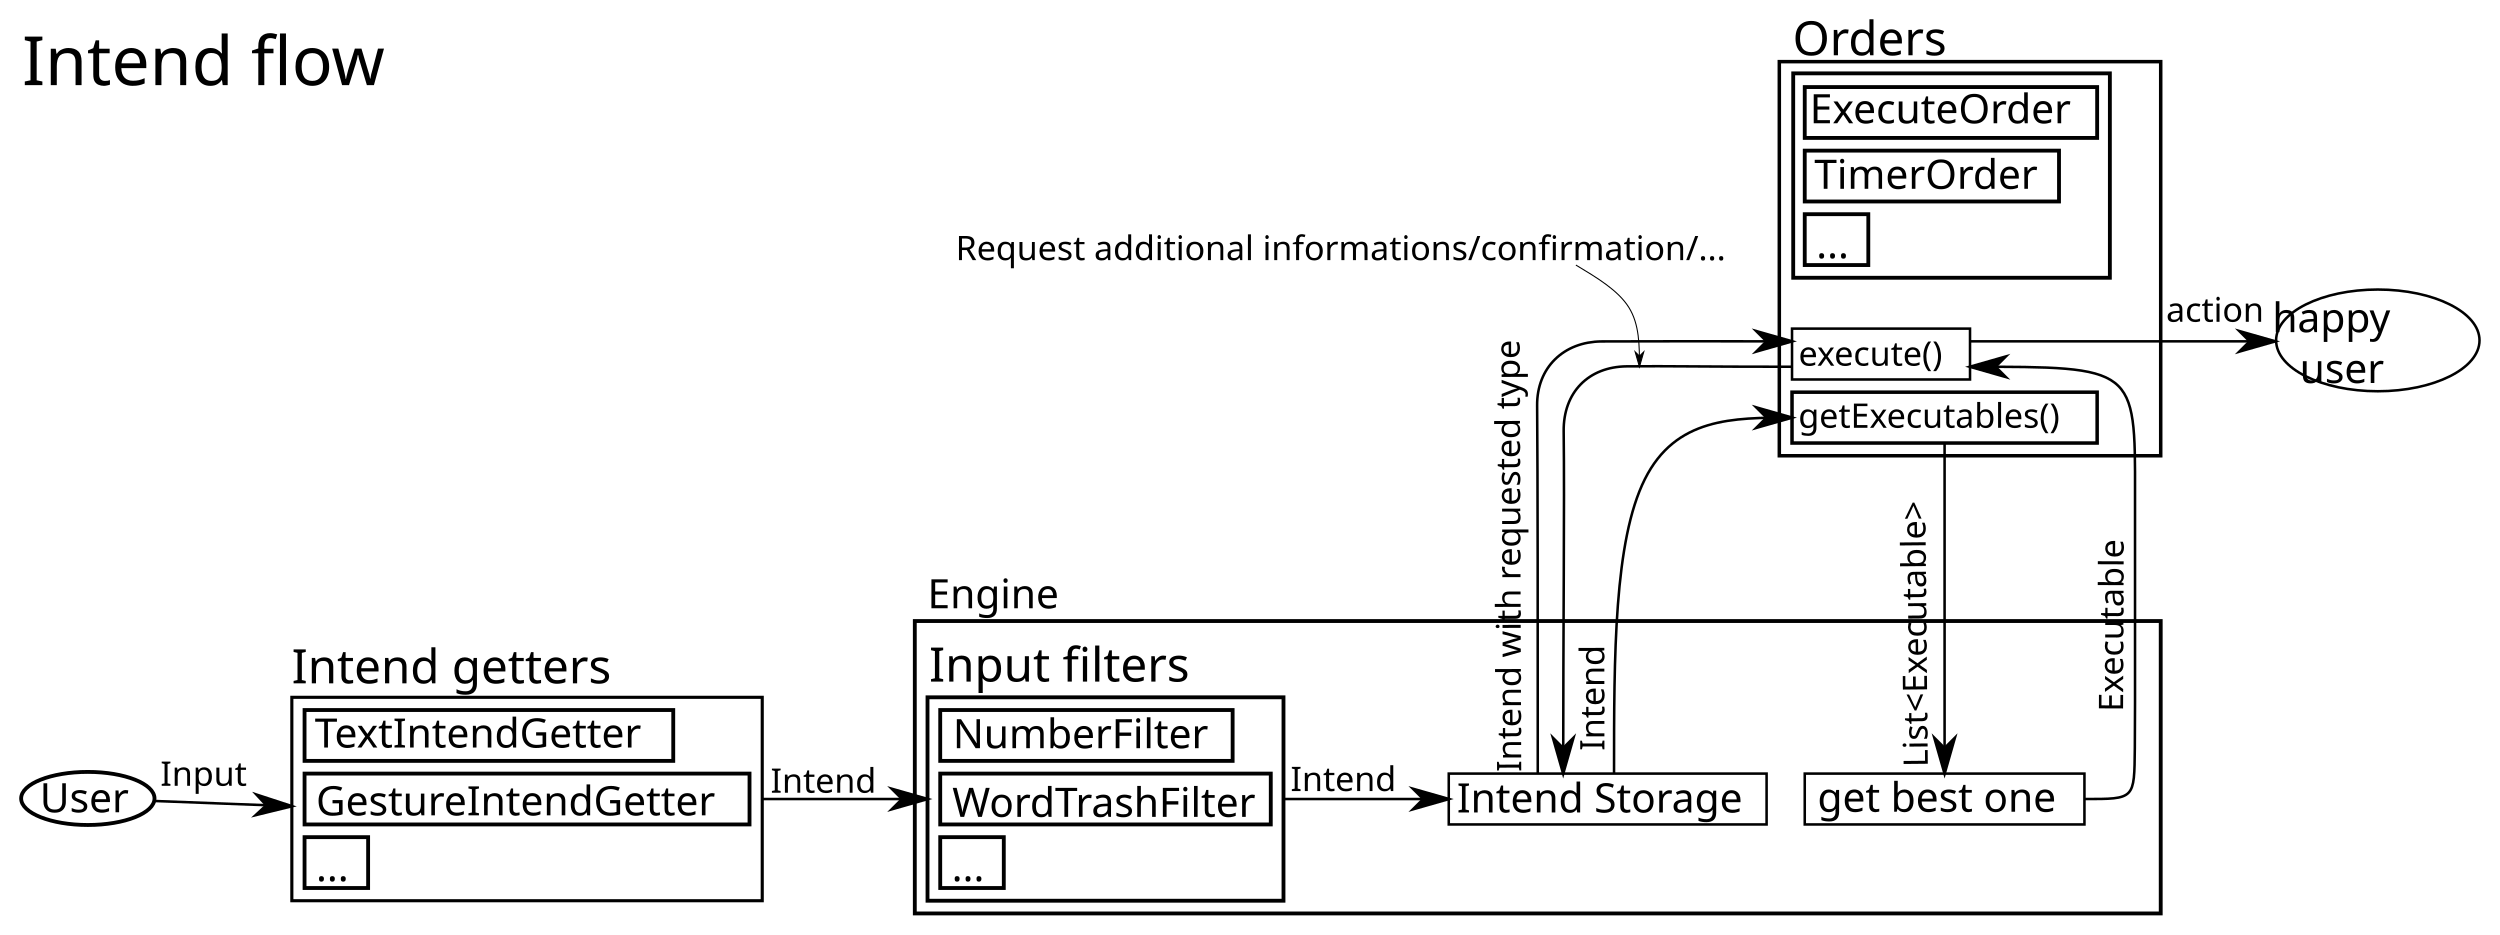
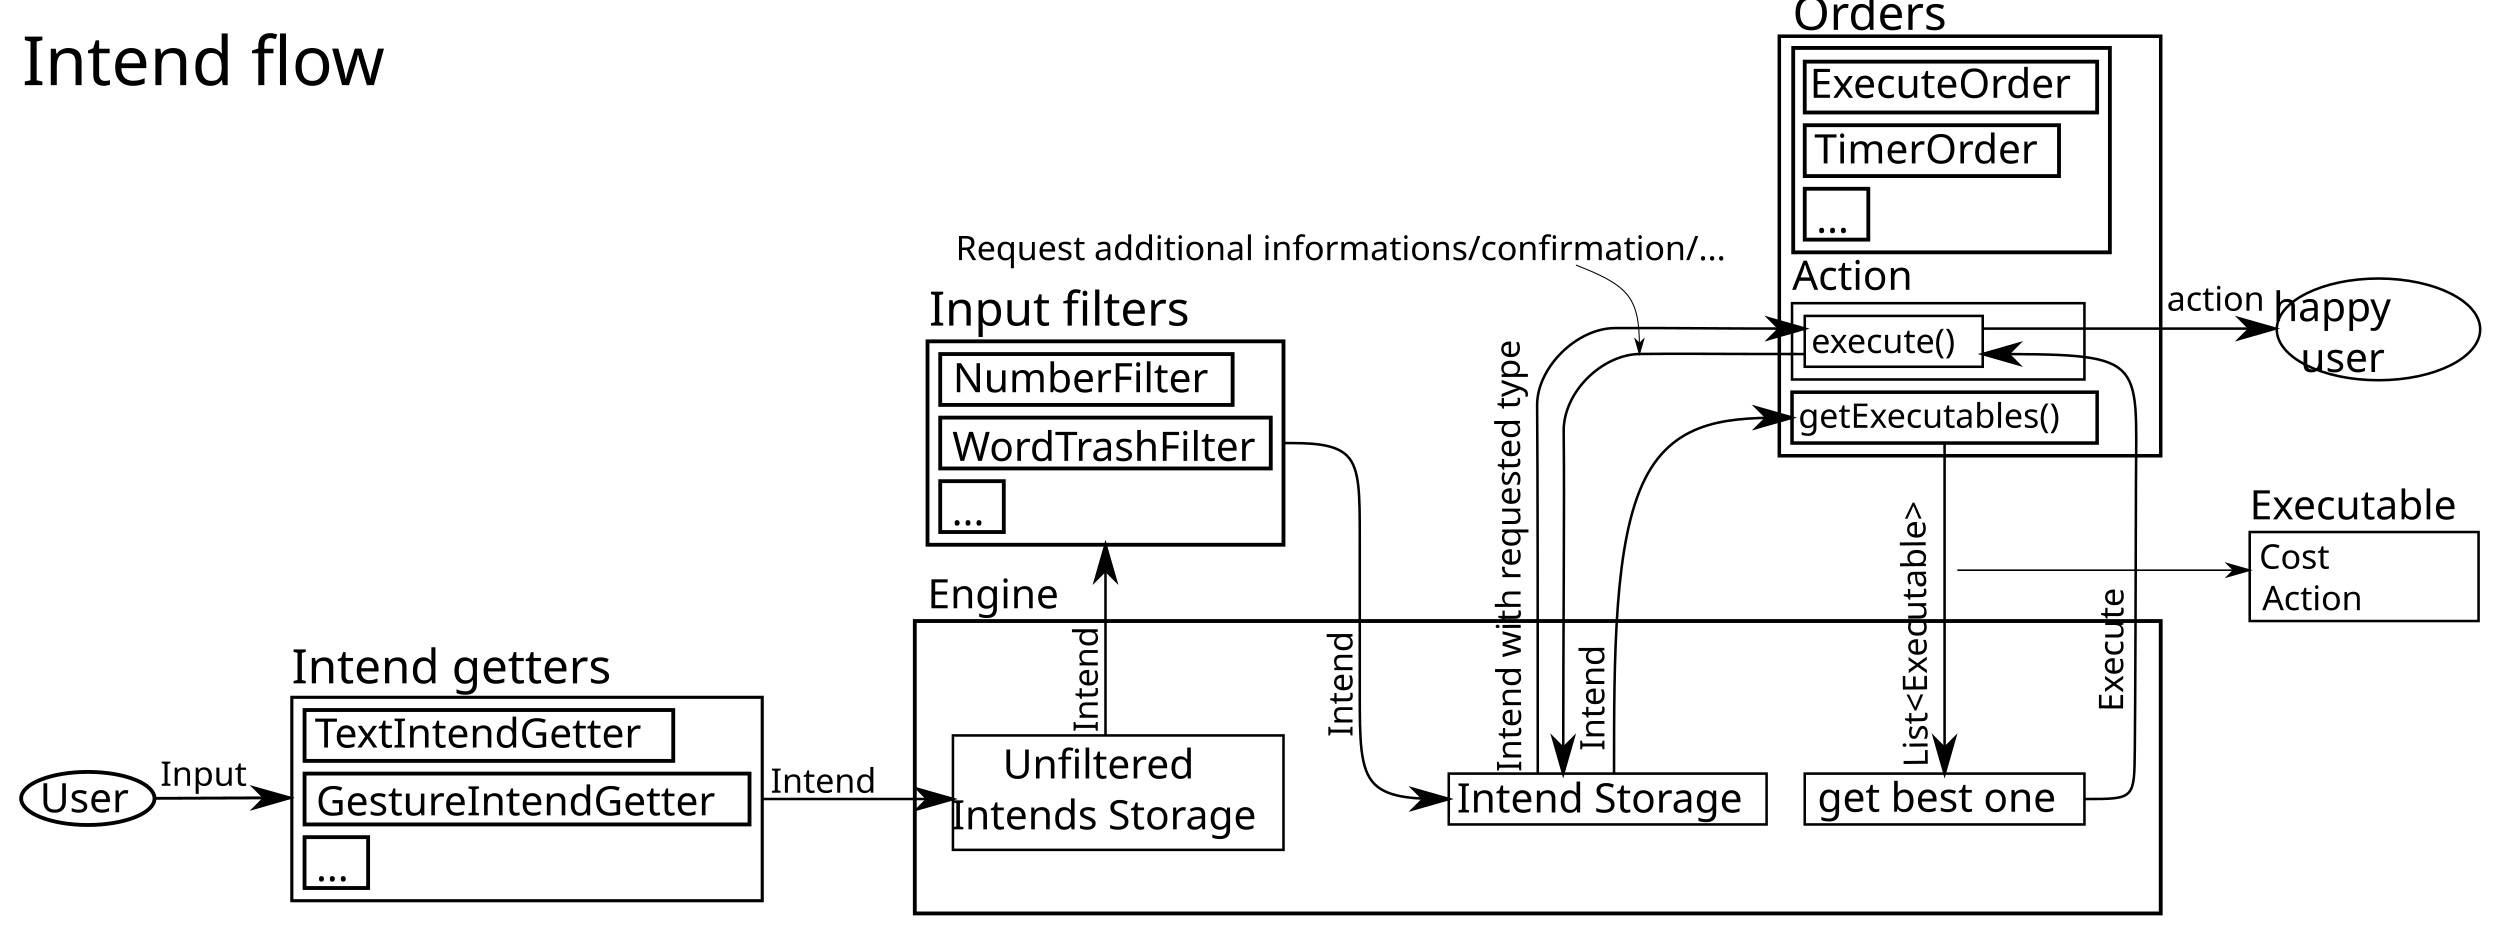
<svg xmlns="http://www.w3.org/2000/svg" xmlns:ns1="http://www.openswatchbook.org/uri/2009/osb" width="260.141mm" height="97.249mm" viewBox="0 0 260.141 97.249" version="1.1" id="svg8">
  <defs id="defs2">
+     <marker style="overflow:visible" id="marker1944" refX="0" refY="0" orient="auto">
+       <path transform="matrix(-0.8,0,0,-0.8,-10,0)" style="fill:#000000;fill-opacity:1;fill-rule:evenodd;stroke:#000000;stroke-width:1pt;stroke-opacity:1" d="M 0,0 5,-5 -12.5,0 5,5 Z" id="path1942" />
+     </marker>
+     <marker style="overflow:visible" id="marker1776" refX="0" refY="0" orient="auto">
+       <path transform="matrix(-0.8,0,0,-0.8,-10,0)" style="fill:#000000;fill-opacity:1;fill-rule:evenodd;stroke:#000000;stroke-width:1pt;stroke-opacity:1" d="M 0,0 5,-5 -12.5,0 5,5 Z" id="path1774" />
+     </marker>
+     <marker style="overflow:visible" id="marker1478" refX="0" refY="0" orient="auto">
+       <path transform="matrix(-0.8,0,0,-0.8,-10,0)" style="fill:#000000;fill-opacity:1;fill-rule:evenodd;stroke:#000000;stroke-width:1pt;stroke-opacity:1" d="M 0,0 5,-5 -12.5,0 5,5 Z" id="path1476" />
+     </marker>
+     <marker style="overflow:visible" id="marker1374" refX="0" refY="0" orient="auto">
+       <path transform="matrix(-0.8,0,0,-0.8,-10,0)" style="fill:#000000;fill-opacity:1;fill-rule:evenodd;stroke:#000000;stroke-width:1pt;stroke-opacity:1" d="M 0,0 5,-5 -12.5,0 5,5 Z" id="path1372" />
+     </marker>
+     <marker style="overflow:visible" id="marker1082" refX="0" refY="0" orient="auto">
+       <path transform="matrix(-0.8,0,0,-0.8,-10,0)" style="fill:#000000;fill-opacity:1;fill-rule:evenodd;stroke:#000000;stroke-width:1pt;stroke-opacity:1" d="M 0,0 5,-5 -12.5,0 5,5 Z" id="path1080" />
+     </marker>
    <marker style="overflow:visible" id="marker2581" refX="0" refY="0" orient="auto">
      <path transform="matrix(-0.8,0,0,-0.8,-10,0)" style="fill:#000000;fill-opacity:1;fill-rule:evenodd;stroke:#000000;stroke-width:1pt;stroke-opacity:1" d="M 0,0 5,-5 -12.5,0 5,5 Z" id="path2579" />
    </marker>
    <marker style="overflow:visible" id="marker2301" refX="0" refY="0" orient="auto">
      <path transform="matrix(-0.8,0,0,-0.8,-10,0)" style="fill:#000000;fill-opacity:1;fill-rule:evenodd;stroke:#000000;stroke-width:1pt;stroke-opacity:1" d="M 0,0 5,-5 -12.5,0 5,5 Z" id="path2299" />
    </marker>
    <marker style="overflow:visible" id="marker2175" refX="0" refY="0" orient="auto">
      <path transform="matrix(-0.8,0,0,-0.8,-10,0)" style="fill:#000000;fill-opacity:1;fill-rule:evenodd;stroke:#000000;stroke-width:1pt;stroke-opacity:1" d="M 0,0 5,-5 -12.5,0 5,5 Z" id="path2173" />
    </marker>
    <marker style="overflow:visible" id="marker2067" refX="0" refY="0" orient="auto">
      <path transform="matrix(-0.8,0,0,-0.8,-10,0)" style="fill:#000000;fill-opacity:1;fill-rule:evenodd;stroke:#000000;stroke-width:1pt;stroke-opacity:1" d="M 0,0 5,-5 -12.5,0 5,5 Z" id="path2065" />
    </marker>
    <marker style="overflow:visible" id="marker1859" refX="0" refY="0" orient="auto">
      <path transform="matrix(-0.8,0,0,-0.8,-10,0)" style="fill:#000000;fill-opacity:1;fill-rule:evenodd;stroke:#000000;stroke-width:1pt;stroke-opacity:1" d="M 0,0 5,-5 -12.5,0 5,5 Z" id="path1857" />
    </marker>
    <marker style="overflow:visible" id="marker1448" refX="0" refY="0" orient="auto">
      <path transform="matrix(-0.8,0,0,-0.8,-10,0)" style="fill:#000000;fill-opacity:1;fill-rule:evenodd;stroke:#000000;stroke-width:1pt;stroke-opacity:1" d="M 0,0 5,-5 -12.5,0 5,5 Z" id="path1446" />
    </marker>
    <marker style="overflow:visible" id="marker1810" refX="0" refY="0" orient="auto">
      <path transform="matrix(-0.8,0,0,-0.8,-10,0)" style="fill:#000000;fill-opacity:1;fill-rule:evenodd;stroke:#000000;stroke-width:1pt;stroke-opacity:1" d="M 0,0 5,-5 -12.5,0 5,5 Z" id="path1808" />
    </marker>
-     <marker style="overflow:visible" id="marker1696" refX="0" refY="0" orient="auto">
-       <path transform="matrix(-0.8,0,0,-0.8,-10,0)" style="fill:#000000;fill-opacity:1;fill-rule:evenodd;stroke:#000000;stroke-width:1pt;stroke-opacity:1" d="M 0,0 5,-5 -12.5,0 5,5 Z" id="path1694" />
-     </marker>
    <marker style="overflow:visible" id="Arrow1Lstart" refX="0" refY="0" orient="auto">
      <path transform="matrix(0.8,0,0,0.8,10,0)" style="fill:#000000;fill-opacity:1;fill-rule:evenodd;stroke:#000000;stroke-width:1pt;stroke-opacity:1" d="M 0,0 5,-5 -12.5,0 5,5 Z" id="path1017" />
    </marker>
-     <marker style="overflow:visible" id="marker3622" refX="0" refY="0" orient="auto">
-       <path transform="matrix(-0.8,0,0,-0.8,-10,0)" style="fill:#000000;fill-opacity:1;fill-rule:evenodd;stroke:#000000;stroke-width:1pt;stroke-opacity:1" d="M 0,0 5,-5 -12.5,0 5,5 Z" id="path3620" />
-     </marker>
    <marker style="overflow:visible" id="Arrow2Lend" refX="0" refY="0" orient="auto">
      <path transform="matrix(-1.1,0,0,-1.1,-1.1,0)" d="M 8.719,4.034 -2.207,0.016 8.719,-4.002 c -1.745,2.372 -1.735,5.617 -6e-7,8.035 z" style="fill:#000000;fill-opacity:1;fill-rule:evenodd;stroke:#000000;stroke-width:0.625;stroke-linejoin:round;stroke-opacity:1" id="path3121" />
-     </marker>
-     <marker style="overflow:visible" id="marker3439" refX="0" refY="0" orient="auto">
-       <path transform="matrix(-0.8,0,0,-0.8,-10,0)" style="fill:#000000;fill-opacity:1;fill-rule:evenodd;stroke:#000000;stroke-width:1pt;stroke-opacity:1" d="M 0,0 5,-5 -12.5,0 5,5 Z" id="path3437" />
    </marker>
    <marker style="overflow:visible" id="Arrow1Lend" refX="0" refY="0" orient="auto">
      <path transform="matrix(-0.8,0,0,-0.8,-10,0)" style="fill:#000000;fill-opacity:1;fill-rule:evenodd;stroke:#000000;stroke-width:1pt;stroke-opacity:1" d="M 0,0 5,-5 -12.5,0 5,5 Z" id="path3103" />
    </marker>
    <rect x="14.023" y="-79.64" width="2.91" height="1.852" id="rect2833" />
    <linearGradient id="linearGradient2817" ns1:paint="solid">
      <stop style="stop-color:#000000;stop-opacity:1;" offset="0" id="stop2815" />
    </linearGradient>
  </defs>
  <g id="layer1" style="display:inline" transform="translate(-4.028202,46.10138)">
+     <text xml:space="preserve" style="font-size:3.528px;line-height:1.25;font-family:sans;-inkscape-font-specification:sans;display:inline;stroke-width:0.265" x="-30.076" y="118.26" id="text3666-3" transform="rotate(-90)">
+       <tspan id="tspan3664-6" x="-30.076" y="118.26" style="font-size:3.528px;stroke-width:0.265">Intend</tspan>
+     </text>
    <g id="g1406" transform="translate(5.291672,2.645836)">
      <text xml:space="preserve" style="font-size:3.528px;line-height:1.25;font-family:sans;-inkscape-font-specification:sans;stroke-width:0.265" x="185.87" y="-4.233" id="text1399">
        <tspan id="tspan1397" x="185.87" y="-4.233" style="font-size:3.528px;stroke-width:0.265">getExecutables()</tspan>
      </text>
      <rect style="fill:none;stroke:#000000;stroke-width:0.365;stroke-miterlimit:4;stroke-dasharray:none" id="rect1401" width="31.75" height="5.292" x="185.208" y="-7.938" />
    </g>
    <text xml:space="preserve" style="font-size:2.117px;line-height:1.25;font-family:sans;-inkscape-font-specification:sans;stroke-width:0.265" x="4.744" y="12.194" id="text16">
      <tspan id="tspan14" x="4.744" y="12.194" style="font-size:2.117px;stroke-width:0.265" />
    </text>
    <text xml:space="preserve" style="font-size:2.117px;line-height:1.25;font-family:sans;-inkscape-font-specification:sans;stroke-width:0.265" x="0.869" y="6.815" id="text20">
      <tspan id="tspan18" x="0.869" y="6.815" style="stroke-width:0.265" />
    </text>
    <text xml:space="preserve" style="font-size:1.411px;line-height:1.25;font-family:sans;-inkscape-font-specification:sans;stroke-width:0.265" x="2.472" y="7.283" id="text24">
      <tspan id="tspan22" x="2.472" y="7.283" style="stroke-width:0.265" />
    </text>
    <text xml:space="preserve" id="text2831" style="font-size:1.411px;line-height:1.25;font-family:sans;-inkscape-font-specification:sans;white-space:pre;shape-inside:url(#rect2833);" />
    <text xml:space="preserve" style="font-size:7.056px;line-height:1.25;font-family:sans;-inkscape-font-specification:sans;stroke-width:0.265" x="6.328" y="-37.247" id="text2845">
      <tspan id="tspan2843" x="6.328" y="-37.247" style="font-size:7.056px;stroke-width:0.265">Intend flow</tspan>
    </text>
    <g id="g2884" transform="translate(-2.733821,-5.384592)">
      <text xml:space="preserve" style="font-size:4.233px;line-height:1.25;font-family:sans;-inkscape-font-specification:sans;stroke-width:0.265" x="10.911" y="43.802" id="text2839">
        <tspan x="10.911" y="43.802" style="font-size:4.233px;stroke-width:0.265" id="tspan2841">User</tspan>
      </text>
      <ellipse style="opacity:1;fill:none;stroke:#000000;stroke-width:0.4;stroke-linejoin:miter;stroke-miterlimit:4;stroke-dasharray:none;stroke-opacity:1" id="path2847" cx="15.901" cy="42.367" rx="6.939" ry="2.762" />
    </g>
    <text xml:space="preserve" style="font-size:4.939px;line-height:1.25;font-family:sans;-inkscape-font-specification:sans;stroke-width:0.265" x="34.375" y="25.003" id="text2890">
      <tspan id="tspan2888" x="34.375" y="25.003" style="stroke-width:0.265">Intend getters</tspan>
    </text>
    <g id="g3427" transform="translate(1.322917)">
      <g id="g2874" transform="translate(-15.41198,-7.805208)">
        <text xml:space="preserve" style="font-size:4.233px;line-height:1.25;font-family:sans;-inkscape-font-specification:sans;stroke-width:0.265" x="51" y="46.547" id="text2859">
          <tspan id="tspan2857" x="51" y="46.547" style="font-size:4.233px;stroke-width:0.265">GestureIntendGetter</tspan>
        </text>
        <rect style="opacity:1;fill:none;stroke:#000000;stroke-width:0.4;stroke-linejoin:miter;stroke-miterlimit:4;stroke-dasharray:none;stroke-opacity:1" id="rect2863" width="46.302" height="5.292" x="49.808" y="42.201" />
      </g>
      <g id="g2879" transform="translate(-15.34583,-6.945312)">
        <text xml:space="preserve" style="font-size:4.233px;line-height:1.25;font-family:sans;-inkscape-font-specification:sans;stroke-width:0.265" x="50.8" y="38.629" id="text2855">
          <tspan x="50.8" y="38.629" style="font-size:4.233px;stroke-width:0.265" id="tspan2867">TextIntendGetter</tspan>
        </text>
        <rect style="opacity:1;fill:none;stroke:#000000;stroke-width:0.4;stroke-linejoin:miter;stroke-miterlimit:4;stroke-dasharray:none;stroke-opacity:1" id="rect2865" width="38.365" height="5.292" x="49.742" y="34.727" />
      </g>
      <rect style="fill:none;stroke:#000000;stroke-width:0.324;stroke-linejoin:miter;stroke-miterlimit:4;stroke-dasharray:none;stroke-opacity:1" id="rect2886" width="48.948" height="21.167" x="33.073" y="26.458" />
      <g id="g2940" transform="translate(-15.57734,-8.632031)">
        <rect style="opacity:1;fill:none;stroke:#000000;stroke-width:0.4;stroke-linejoin:miter;stroke-miterlimit:4;stroke-dasharray:none;stroke-opacity:1" id="rect2894" width="6.615" height="5.292" x="49.973" y="49.642" />
        <text xml:space="preserve" style="font-size:4.233px;line-height:1.25;font-family:sans;-inkscape-font-specification:sans;stroke-width:0.265" x="51.166" y="54.208" id="text2898">
          <tspan id="tspan2896" x="51.166" y="54.208" style="font-size:4.233px;stroke-width:0.265">...</tspan>
        </text>
      </g>
      <g id="g1690" transform="translate(2.645836)">
        <g id="g1684">
          <text xml:space="preserve" style="font-size:4.233px;line-height:1.25;font-family:sans;-inkscape-font-specification:sans;stroke-width:0.265" x="151.652" y="38.434" id="text1557">
            <tspan id="tspan1555" x="151.652" y="38.434" style="stroke-width:0.265">Intend Storage</tspan>
          </text>
          <rect style="fill:none;stroke:#000000;stroke-width:0.265;stroke-miterlimit:4;stroke-dasharray:none" id="rect1679" width="33.073" height="5.292" x="150.812" y="34.396" />
        </g>
      </g>
-       <path style="display:inline;fill:none;fill-rule:evenodd;stroke:#000000;stroke-width:0.265px;stroke-linecap:butt;stroke-linejoin:miter;stroke-opacity:1;marker-end:url(#marker1696)" d="m 136.26,37.042 17.198,0" id="path1692" />
      <path style="fill:none;stroke:#000000;stroke-width:0.265px;stroke-linecap:butt;stroke-linejoin:miter;stroke-opacity:1;marker-end:url(#marker1810)" d="m 170.656,34.396 c 0,-12.347 0,-24.221 3.205,-30.631 3.205,-6.41 9.142,-6.41 15.316,-6.41" id="path1271" />
-       <path style="fill:none;stroke:#000000;stroke-width:0.265px;stroke-linecap:butt;stroke-linejoin:miter;stroke-opacity:1;marker-end:url(#marker1859)" d="m 219.604,37.042 c 5.292,0 5.18,0.051 5.244,-5.311 0.047,-3.95 0.003,-18.502 0.02,-26.422 0.028,-13.247 0.028,-13.247 -17.17,-13.247" id="path1855" />
-     </g>
-     <text xml:space="preserve" style="font-size:4.939px;line-height:1.25;font-family:sans;-inkscape-font-specification:sans;stroke-width:0.265" x="100.704" y="24.818" id="text2917">
-       <tspan id="tspan2915" x="100.704" y="24.818" style="stroke-width:0.265">Input filters</tspan>
-     </text>
-     <text xml:space="preserve" style="font-size:4.939px;line-height:1.25;font-family:sans;-inkscape-font-specification:sans;stroke-width:0.265" x="190.566" y="-40.349" id="text2988">
-       <tspan id="tspan2986" x="190.566" y="-40.349" style="stroke-width:0.265">Orders</tspan>
-     </text>
-     <g id="g3586" transform="translate(1.322916)">
+       <path style="fill:none;stroke:#000000;stroke-width:0.265px;stroke-linecap:butt;stroke-linejoin:miter;stroke-opacity:1;marker-end:url(#marker1859)" d="m 219.604,37.042 c 5.292,0 5.18,0.051 5.244,-5.311 0.047,-3.95 0.102,-19.759 0.119,-27.679 0.028,-13.247 1.251,-13.313 -15.947,-13.313" id="path1855" />
+       <path style="fill:none;stroke:#000000;stroke-width:0.265px;stroke-linecap:butt;stroke-linejoin:miter;stroke-opacity:1;marker-end:url(#marker1776)" d="m 136.26,1.4191952e-6 c 2.646,0 5.292,0 6.615,1.323 1.323,1.323 1.323,3.969 1.323,8.599 0,4.63 0,11.245 0,16.095 0,4.851 0,7.937 1.544,9.481 1.544,1.543 4.63,1.543 7.717,1.543" id="path1764" />
+     </g>
+     <text xml:space="preserve" style="font-size:4.939px;line-height:1.25;font-family:sans;-inkscape-font-specification:sans;stroke-width:0.265" x="100.704" y="-12.223" id="text2917">
+       <tspan id="tspan2915" x="100.704" y="-12.223" style="stroke-width:0.265">Input filters</tspan>
+     </text>
+     <text xml:space="preserve" style="font-size:4.939px;line-height:1.25;font-family:sans;-inkscape-font-specification:sans;stroke-width:0.265" x="190.566" y="-42.995" id="text2988">
+       <tspan id="tspan2986" x="190.566" y="-42.995" style="stroke-width:0.265">Orders</tspan>
+     </text>
+     <g id="g3586" transform="translate(1.322923,-37.04167)">
      <g id="g2969" transform="translate(-59.79583,-8.334373)">
        <text xml:space="preserve" style="font-size:4.233px;line-height:1.25;font-family:sans;-inkscape-font-specification:sans;stroke-width:0.265" x="161.66" y="40.084" id="text2921">
          <tspan id="tspan2919" x="161.66" y="40.084" style="stroke-width:0.265">NumberFilter</tspan>
        </text>
        <rect style="opacity:1;fill:none;stroke:#000000;stroke-width:0.4;stroke-linejoin:miter;stroke-miterlimit:4;stroke-dasharray:none;stroke-opacity:1" id="rect2931" width="30.427" height="5.292" x="160.337" y="36.116" />
      </g>
      <g id="g2974" transform="translate(-60.65572,-9.260416)">
        <text xml:space="preserve" style="font-size:4.233px;line-height:1.25;font-family:sans;-inkscape-font-specification:sans;stroke-width:0.265" x="162.454" y="48.154" id="text2925">
          <tspan id="tspan2923" x="162.454" y="48.154" style="stroke-width:0.265">WordTrashFilter</tspan>
        </text>
        <rect style="opacity:1;fill:none;stroke:#000000;stroke-width:0.4;stroke-linejoin:miter;stroke-miterlimit:4;stroke-dasharray:none;stroke-opacity:1" id="rect2933" width="34.396" height="5.292" x="161.197" y="43.656" />
      </g>
      <rect style="fill:none;stroke:#000000;stroke-width:0.4;stroke-linejoin:miter;stroke-miterlimit:4;stroke-dasharray:none;stroke-opacity:1" id="rect2984" width="37.042" height="21.167" x="99.219" y="26.458" />
      <g id="g3059" transform="translate(50.5685,-8.632032)">
        <rect style="opacity:1;fill:none;stroke:#000000;stroke-width:0.4;stroke-linejoin:miter;stroke-miterlimit:4;stroke-dasharray:none;stroke-opacity:1" id="rect3053" width="6.615" height="5.292" x="49.973" y="49.642" />
        <text xml:space="preserve" style="font-size:4.233px;line-height:1.25;font-family:sans;-inkscape-font-specification:sans;stroke-width:0.265" x="51.166" y="54.208" id="text3057">
          <tspan id="tspan3055" x="51.166" y="54.208" style="font-size:4.233px;stroke-width:0.265">...</tspan>
        </text>
      </g>
    </g>
-     <g id="g3610" transform="translate(42.33335,-64.82292)">
+     <g id="g3610" transform="translate(42.33333,-67.46875)">
      <g id="g3554">
        <g id="g3028" transform="translate(-45.11146,-3.108854)">
          <text xml:space="preserve" style="font-size:4.233px;line-height:1.25;font-family:sans;-inkscape-font-specification:sans;stroke-width:0.265" x="195.13" y="34.66" id="text2992">
            <tspan id="tspan2990" x="195.13" y="34.66" style="stroke-width:0.265">ExecuteOrder</tspan>
          </text>
          <rect style="opacity:1;fill:none;stroke:#000000;stroke-width:0.4;stroke-linejoin:miter;stroke-miterlimit:4;stroke-dasharray:none;stroke-opacity:1" id="rect3005" width="30.427" height="5.292" x="194.601" y="30.89" />
        </g>
        <g id="g3021" transform="translate(-46.89739,-4.233331)">
          <text xml:space="preserve" style="font-size:4.233px;line-height:1.25;font-family:sans;-inkscape-font-specification:sans;stroke-width:0.265" x="197.379" y="42.598" id="text2996">
            <tspan id="tspan2994" x="197.379" y="42.598" style="stroke-width:0.265">TimerOrder</tspan>
          </text>
          <rect style="opacity:1;fill:none;stroke:#000000;stroke-width:0.4;stroke-linejoin:miter;stroke-miterlimit:4;stroke-dasharray:none;stroke-opacity:1" id="rect3007" width="26.458" height="5.292" x="196.387" y="38.629" />
        </g>
        <rect style="opacity:1;fill:none;stroke:#000000;stroke-width:0.4;stroke-linejoin:miter;stroke-miterlimit:4;stroke-dasharray:none;stroke-opacity:1" id="rect3030" width="32.95" height="21.27" x="148.29" y="26.355" />
      </g>
      <g id="g3541" transform="translate(99.51641,-8.632032)">
        <rect style="opacity:1;fill:none;stroke:#000000;stroke-width:0.4;stroke-linejoin:miter;stroke-miterlimit:4;stroke-dasharray:none;stroke-opacity:1" id="rect3535" width="6.615" height="5.292" x="49.973" y="49.642" />
        <text xml:space="preserve" style="font-size:4.233px;line-height:1.25;font-family:sans;-inkscape-font-specification:sans;stroke-width:0.265" x="51.166" y="54.208" id="text3539">
          <tspan id="tspan3537" x="51.166" y="54.208" style="font-size:4.233px;stroke-width:0.265">...</tspan>
        </text>
      </g>
    </g>
    <g id="g3067" transform="matrix(1,0,0,1.25,99.51641,-21.04265)" />
    <rect style="opacity:1;fill:none;stroke:#000000;stroke-width:0.4;stroke-linejoin:miter;stroke-miterlimit:4;stroke-dasharray:none;stroke-opacity:1" id="rect3069" width="129.646" height="30.427" x="99.219" y="18.521" />
    <text xml:space="preserve" style="font-size:4.233px;line-height:1.25;font-family:sans;-inkscape-font-specification:sans;stroke-width:0.265" x="100.542" y="17.198" id="text3073">
      <tspan id="tspan3071" x="100.542" y="17.198" style="stroke-width:0.265">Engine</tspan>
    </text>
    <text xml:space="preserve" style="font-size:3.528px;line-height:1.25;font-family:sans;-inkscape-font-specification:sans;stroke-width:0.265" x="20.715" y="35.665" id="text3098">
      <tspan id="tspan3096" x="20.715" y="35.665" style="font-size:3.528px;stroke-width:0.265">Input</tspan>
    </text>
-     <path style="fill:none;fill-rule:evenodd;stroke:#000000;stroke-width:0.265px;stroke-linecap:butt;stroke-linejoin:miter;stroke-opacity:1;marker-end:url(#marker3439)" d="m 20.075,37.245 14.321,0.544" id="path3429" />
-     <path style="fill:none;fill-rule:evenodd;stroke:#000000;stroke-width:0.265px;stroke-linecap:butt;stroke-linejoin:miter;stroke-opacity:1;marker-end:url(#marker3622)" d="M 83.344,37.042 H 100.542" id="path3594" />
    <text xml:space="preserve" style="font-size:3.528px;line-height:1.25;font-family:sans;-inkscape-font-specification:sans;stroke-width:0.265" x="84.211" y="36.388" id="text3662">
      <tspan id="tspan3660" x="84.211" y="36.388" style="font-size:3.528px;stroke-width:0.265">Intend</tspan>
    </text>
-     <text xml:space="preserve" style="font-size:3.528px;line-height:1.25;font-family:sans;-inkscape-font-specification:sans;stroke-width:0.265" x="138.314" y="36.209" id="text3666">
-       <tspan id="tspan3664" x="138.314" y="36.209" style="font-size:3.528px;stroke-width:0.265">Intend</tspan>
+     <text xml:space="preserve" style="font-size:3.528px;line-height:1.25;font-family:sans;-inkscape-font-specification:sans;stroke-width:0.265" x="-30.571" y="144.765" id="text3666" transform="rotate(-90)">
+       <tspan id="tspan3664" x="-30.571" y="144.765" style="font-size:3.528px;stroke-width:0.265">Intend</tspan>
    </text>
    <g id="g1806">
      <g id="g3691" transform="translate(-6.614579,-1.322916)">
        <text xml:space="preserve" style="font-size:4.233px;line-height:1.25;font-family:sans;-inkscape-font-specification:sans;stroke-width:0.265" x="199.76" y="39.688" id="text3680">
          <tspan id="tspan3678" x="199.76" y="39.688" style="stroke-width:0.265">get best one</tspan>
        </text>
        <rect style="opacity:1;fill:none;stroke:#000000;stroke-width:0.265;stroke-linejoin:miter;stroke-miterlimit:4;stroke-dasharray:none;stroke-opacity:1" id="rect3682" width="29.104" height="5.292" x="198.438" y="35.719" />
      </g>
    </g>
    <text xml:space="preserve" style="font-size:3.528px;line-height:1.25;font-family:sans;-inkscape-font-specification:sans;stroke-width:0.265" x="-35.681" y="204.296" id="text3686" transform="rotate(-90.55068)">
      <tspan id="tspan3684" x="-35.681" y="204.296" style="stroke-width:0.265">List&lt;Executable&gt;</tspan>
    </text>
    <text xml:space="preserve" style="font-size:3.528px;line-height:1.25;font-family:sans;-inkscape-font-specification:sans;stroke-width:0.265" x="-27.076" y="225.056" id="text3749" transform="rotate(-89.77444)">
-       <tspan id="tspan3747" x="-27.076" y="225.056" style="stroke-width:0.265">Executable</tspan>
-     </text>
-     <g id="g3760" transform="translate(-80.69793,-46.30208)">
+       <tspan id="tspan3747" x="-27.076" y="225.056" style="stroke-width:0.265">Execute</tspan>
+     </text>
+     <g id="g3760" transform="translate(-79.37502,-47.625)">
      <text xml:space="preserve" style="font-size:3.528px;line-height:1.25;font-family:sans;-inkscape-font-specification:sans;stroke-width:0.265" x="271.877" y="38.254" id="text3753">
        <tspan id="tspan3751" x="271.877" y="38.254" style="font-size:3.528px;stroke-width:0.265">execute()</tspan>
      </text>
      <rect style="opacity:1;fill:none;stroke:#000000;stroke-width:0.265;stroke-linejoin:miter;stroke-miterlimit:4;stroke-dasharray:none;stroke-opacity:1" id="rect3755" width="18.521" height="5.292" x="271.198" y="34.396" />
    </g>
-     <g id="g3927" transform="translate(-73.9837,-49.04655)">
+     <g id="g3927" transform="translate(-73.91354,-50.19247)">
      <text xml:space="preserve" style="font-size:4.233px;line-height:1.25;font-family:sans;-inkscape-font-specification:sans;text-align:center;text-anchor:middle;stroke-width:0.265" x="325.555" y="37.505" id="text3917">
        <tspan id="tspan3915" x="325.555" y="37.505" style="text-align:center;text-anchor:middle;stroke-width:0.265">happy</tspan>
        <tspan x="325.555" y="42.796" style="text-align:center;text-anchor:middle;stroke-width:0.265" id="tspan3919">user</tspan>
      </text>
      <ellipse style="opacity:1;fill:none;stroke:#000000;stroke-width:0.265;stroke-linejoin:miter;stroke-miterlimit:4;stroke-dasharray:none;stroke-opacity:1" id="path3921" cx="325.438" cy="38.365" rx="10.583" ry="5.292" />
    </g>
-     <text xml:space="preserve" style="font-size:3.528px;line-height:1.25;font-family:sans;-inkscape-font-specification:sans;stroke-width:0.265" x="229.431" y="-12.618" id="text3997">
-       <tspan id="tspan3995" x="229.431" y="-12.618" style="stroke-width:0.265">action</tspan>
+     <text xml:space="preserve" style="font-size:3.528px;line-height:1.25;font-family:sans;-inkscape-font-specification:sans;stroke-width:0.265" x="229.501" y="-13.764" id="text3997">
+       <tspan id="tspan3995" x="229.501" y="-13.764" style="stroke-width:0.265">action</tspan>
    </text>
    <text xml:space="preserve" style="font-size:3.528px;line-height:1.25;font-family:sans;-inkscape-font-specification:sans;stroke-width:0.265" x="-32.188" y="170.948" id="text1902" transform="rotate(-90.05915)">
      <tspan id="tspan1900" x="-32.188" y="170.948" style="font-size:3.528px;stroke-width:0.265">Intend</tspan>
    </text>
    <text xml:space="preserve" style="font-size:3.528px;line-height:1.25;font-family:sans;-inkscape-font-specification:sans;stroke-width:0.265" x="103.472" y="-19.034" id="text1942">
      <tspan id="tspan1940" x="103.472" y="-19.034" style="font-size:3.528px;stroke-width:0.265">Request additional informations/confirmation/...</tspan>
    </text>
    <text xml:space="preserve" style="font-size:3.528px;line-height:1.25;font-family:sans;-inkscape-font-specification:sans;stroke-width:0.265" x="-34.805" y="162.194" id="text1946" transform="rotate(-90.21086)">
      <tspan id="tspan1944" x="-34.805" y="162.194" style="font-size:3.528px;stroke-width:0.265">Intend with requested type</tspan>
    </text>
    <text xml:space="preserve" style="font-size:3.528px;line-height:1.25;font-family:sans;-inkscape-font-specification:sans;stroke-width:0.265" x="-32.435" y="170.345" id="text1283" transform="rotate(-89.81668)">
      <tspan id="tspan1281" x="-32.435" y="170.345" style="font-size:3.528px;stroke-width:0.265" />
    </text>
-     <rect style="fill:none;stroke:#000000;stroke-width:0.365;stroke-miterlimit:4;stroke-dasharray:none" id="rect1371" width="39.687" height="41.01" x="189.177" y="-39.687" />
+     <rect style="fill:none;stroke:#000000;stroke-width:0.365;stroke-miterlimit:4;stroke-dasharray:none" id="rect1371" width="39.688" height="43.656" x="189.177" y="-42.333" />
    <path style="fill:none;fill-rule:evenodd;stroke:#000000;stroke-width:0.265px;stroke-linecap:butt;stroke-linejoin:miter;stroke-opacity:1;marker-end:url(#marker1448)" d="M 206.375,2.4077209e-6 206.375,34.396" id="path1813" />
-     <path style="fill:none;stroke:#000000;stroke-width:0.265px;stroke-linecap:butt;stroke-linejoin:miter;stroke-opacity:1;marker-end:url(#marker2067)" d="m 190.5,-7.938 c -10.053,0 -12.58,-0.091 -17.207,-0.042 -3.959,0.042 -6.605,2.688 -6.554,6.766 0.095,7.596 -0.051,20.528 -0.051,35.609" id="path2063" />
-     <path style="fill:none;stroke:#000000;stroke-width:0.265px;stroke-linecap:butt;stroke-linejoin:miter;stroke-opacity:1;marker-end:url(#marker2175)" d="m 164.042,34.396 c 0,-15.89 -0.003,-30.831 -0.066,-38.305 -0.033,-3.929 2.745,-6.641 6.724,-6.664 5.281,-0.031 10.135,-0.01 19.8,-0.01" id="path2147" />
-     <path style="fill:none;stroke:#000000;stroke-width:0.11;stroke-linecap:butt;stroke-linejoin:miter;stroke-miterlimit:4;stroke-dasharray:none;stroke-opacity:1;marker-end:url(#marker2301)" d="m 168.01,-18.521 c 2.21,1.326 4.41,2.646 5.512,4.41 1.102,1.764 1.102,3.969 1.102,6.173" id="path2295" />
-     <path style="fill:none;stroke:#000000;stroke-width:0.265px;stroke-linecap:butt;stroke-linejoin:miter;stroke-opacity:1;marker-end:url(#marker2581)" d="m 209.021,-10.583 c 10.584,0 21.167,0 31.75,0" id="path2575" />
+     <path style="fill:none;stroke:#000000;stroke-width:0.265px;stroke-linecap:butt;stroke-linejoin:miter;stroke-opacity:1;marker-end:url(#marker2067)" d="m 191.823,-9.26 c -10.053,0 -12.514,-0.058 -17.141,-0.009 -3.959,0.042 -7.994,3.978 -7.943,8.056 0.095,7.596 -0.051,20.528 -0.051,35.609" id="path2063" />
+     <path style="fill:none;stroke:#000000;stroke-width:0.265px;stroke-linecap:butt;stroke-linejoin:miter;stroke-opacity:1;marker-end:url(#marker2175)" d="m 164.042,34.396 c 0,-15.89 -0.003,-30.831 -0.066,-38.305 -0.033,-3.929 4.101,-8.03 8.08,-8.053 5.281,-0.031 10.102,0.057 19.767,0.057" id="path2147" />
+     <path style="fill:none;stroke:#000000;stroke-width:0.11;stroke-linecap:butt;stroke-linejoin:miter;stroke-miterlimit:4;stroke-dasharray:none;stroke-opacity:1;marker-end:url(#marker2301)" d="m 168.01,-18.521 c 2.21,0.884 4.41,1.764 5.512,3.308 1.102,1.544 1.102,3.748 1.102,5.953" id="path2295" />
+     <path style="fill:none;stroke:#000000;stroke-width:0.265px;stroke-linecap:butt;stroke-linejoin:miter;stroke-opacity:1;marker-end:url(#marker2581)" d="m 210.344,-11.906 c 10.143,0 20.285,0 30.427,0" id="path2575" />
+     <path style="fill:none;fill-rule:evenodd;stroke:#000000;stroke-width:0.265px;stroke-linecap:butt;stroke-linejoin:miter;stroke-opacity:1" d="M 20.106,36.961 34.196,36.919" id="path173" />
+     <path style="fill:none;fill-rule:evenodd;stroke:#000000;stroke-width:0.265;stroke-linecap:butt;stroke-linejoin:miter;stroke-opacity:1;stroke-miterlimit:4;stroke-dasharray:none;marker-end:url(#marker1082)" d="M 20.106,36.961 34.196,36.919" id="use175" />
+     <rect style="fill:none;stroke:#000000;stroke-width:0.265;stroke-miterlimit:4;stroke-dasharray:none" id="rect1174" width="30.427" height="7.937" x="190.5" y="-14.552" />
+     <text xml:space="preserve" style="font-size:2.117px;line-height:1.25;font-family:sans-serif;text-align:center;text-anchor:middle;stroke-width:0.265" x="120.265" y="34.903" id="text1178">
+       <tspan id="tspan1176" x="120.265" y="34.903" style="font-size:4.233px;text-align:center;text-anchor:middle;stroke-width:0.265">Unfiltered</tspan>
+       <tspan x="120.265" y="40.195" style="font-size:4.233px;text-align:center;text-anchor:middle;stroke-width:0.265" id="tspan1184">Intends Storage</tspan>
+     </text>
+     <rect style="fill:none;stroke:#000000;stroke-width:0.265;stroke-miterlimit:4;stroke-dasharray:none" id="rect1186" width="34.396" height="11.906" x="103.188" y="30.427" />
+     <path style="fill:none;stroke:#000000;stroke-width:0.265px;stroke-linecap:butt;stroke-linejoin:miter;stroke-opacity:1;marker-end:url(#marker1374)" d="m 83.344,37.042 c 6.615,0 13.229,0 19.844,0" id="path1362" />
+     <path style="fill:none;stroke:#000000;stroke-width:0.265px;stroke-linecap:butt;stroke-linejoin:miter;stroke-opacity:1;marker-end:url(#marker1478)" d="m 119.062,30.427 c 0,-6.614 0,-13.229 0,-19.844" id="path1466" />
+     <text xml:space="preserve" style="font-size:2.117px;line-height:1.25;font-family:sans-serif;stroke-width:0.265" x="190.51" y="-15.944" id="text1876">
+       <tspan id="tspan1874" x="190.51" y="-15.944" style="font-size:4.233px;stroke-width:0.265">Action</tspan>
+     </text>
+     <text xml:space="preserve" style="font-size:4.233px;line-height:1.25;font-family:sans-serif;stroke-width:0.265" x="238.125" y="7.938" id="text1920">
+       <tspan id="tspan1918" x="238.125" y="7.938" style="font-size:4.233px;stroke-width:0.265">Executable</tspan>
+     </text>
+     <text xml:space="preserve" style="font-size:3.528px;line-height:1.25;font-family:sans-serif;stroke-width:0.265" x="239.421" y="17.392" id="text1924">
+       <tspan id="tspan1922" x="239.421" y="17.392" style="stroke-width:0.265">Action</tspan>
+     </text>
+     <text xml:space="preserve" style="font-size:3.528px;line-height:1.25;font-family:sans-serif;stroke-width:0.265" x="239.107" y="13.082" id="text1928">
+       <tspan id="tspan1926" x="239.107" y="13.082" style="stroke-width:0.265">Cost</tspan>
+     </text>
+     <rect style="fill:none;stroke:#000000;stroke-width:0.265;stroke-miterlimit:4;stroke-dasharray:none" id="rect1930" width="23.813" height="9.26" x="238.125" y="9.26" />
+     <path style="fill:none;stroke:#000000;stroke-width:0.165;stroke-linecap:butt;stroke-linejoin:miter;stroke-opacity:1;marker-end:url(#marker1944);stroke-miterlimit:4;stroke-dasharray:none" d="m 207.698,13.229 c 10.143,0 20.285,1e-6 30.427,1e-6" id="path1932" />
  </g>
</svg>
